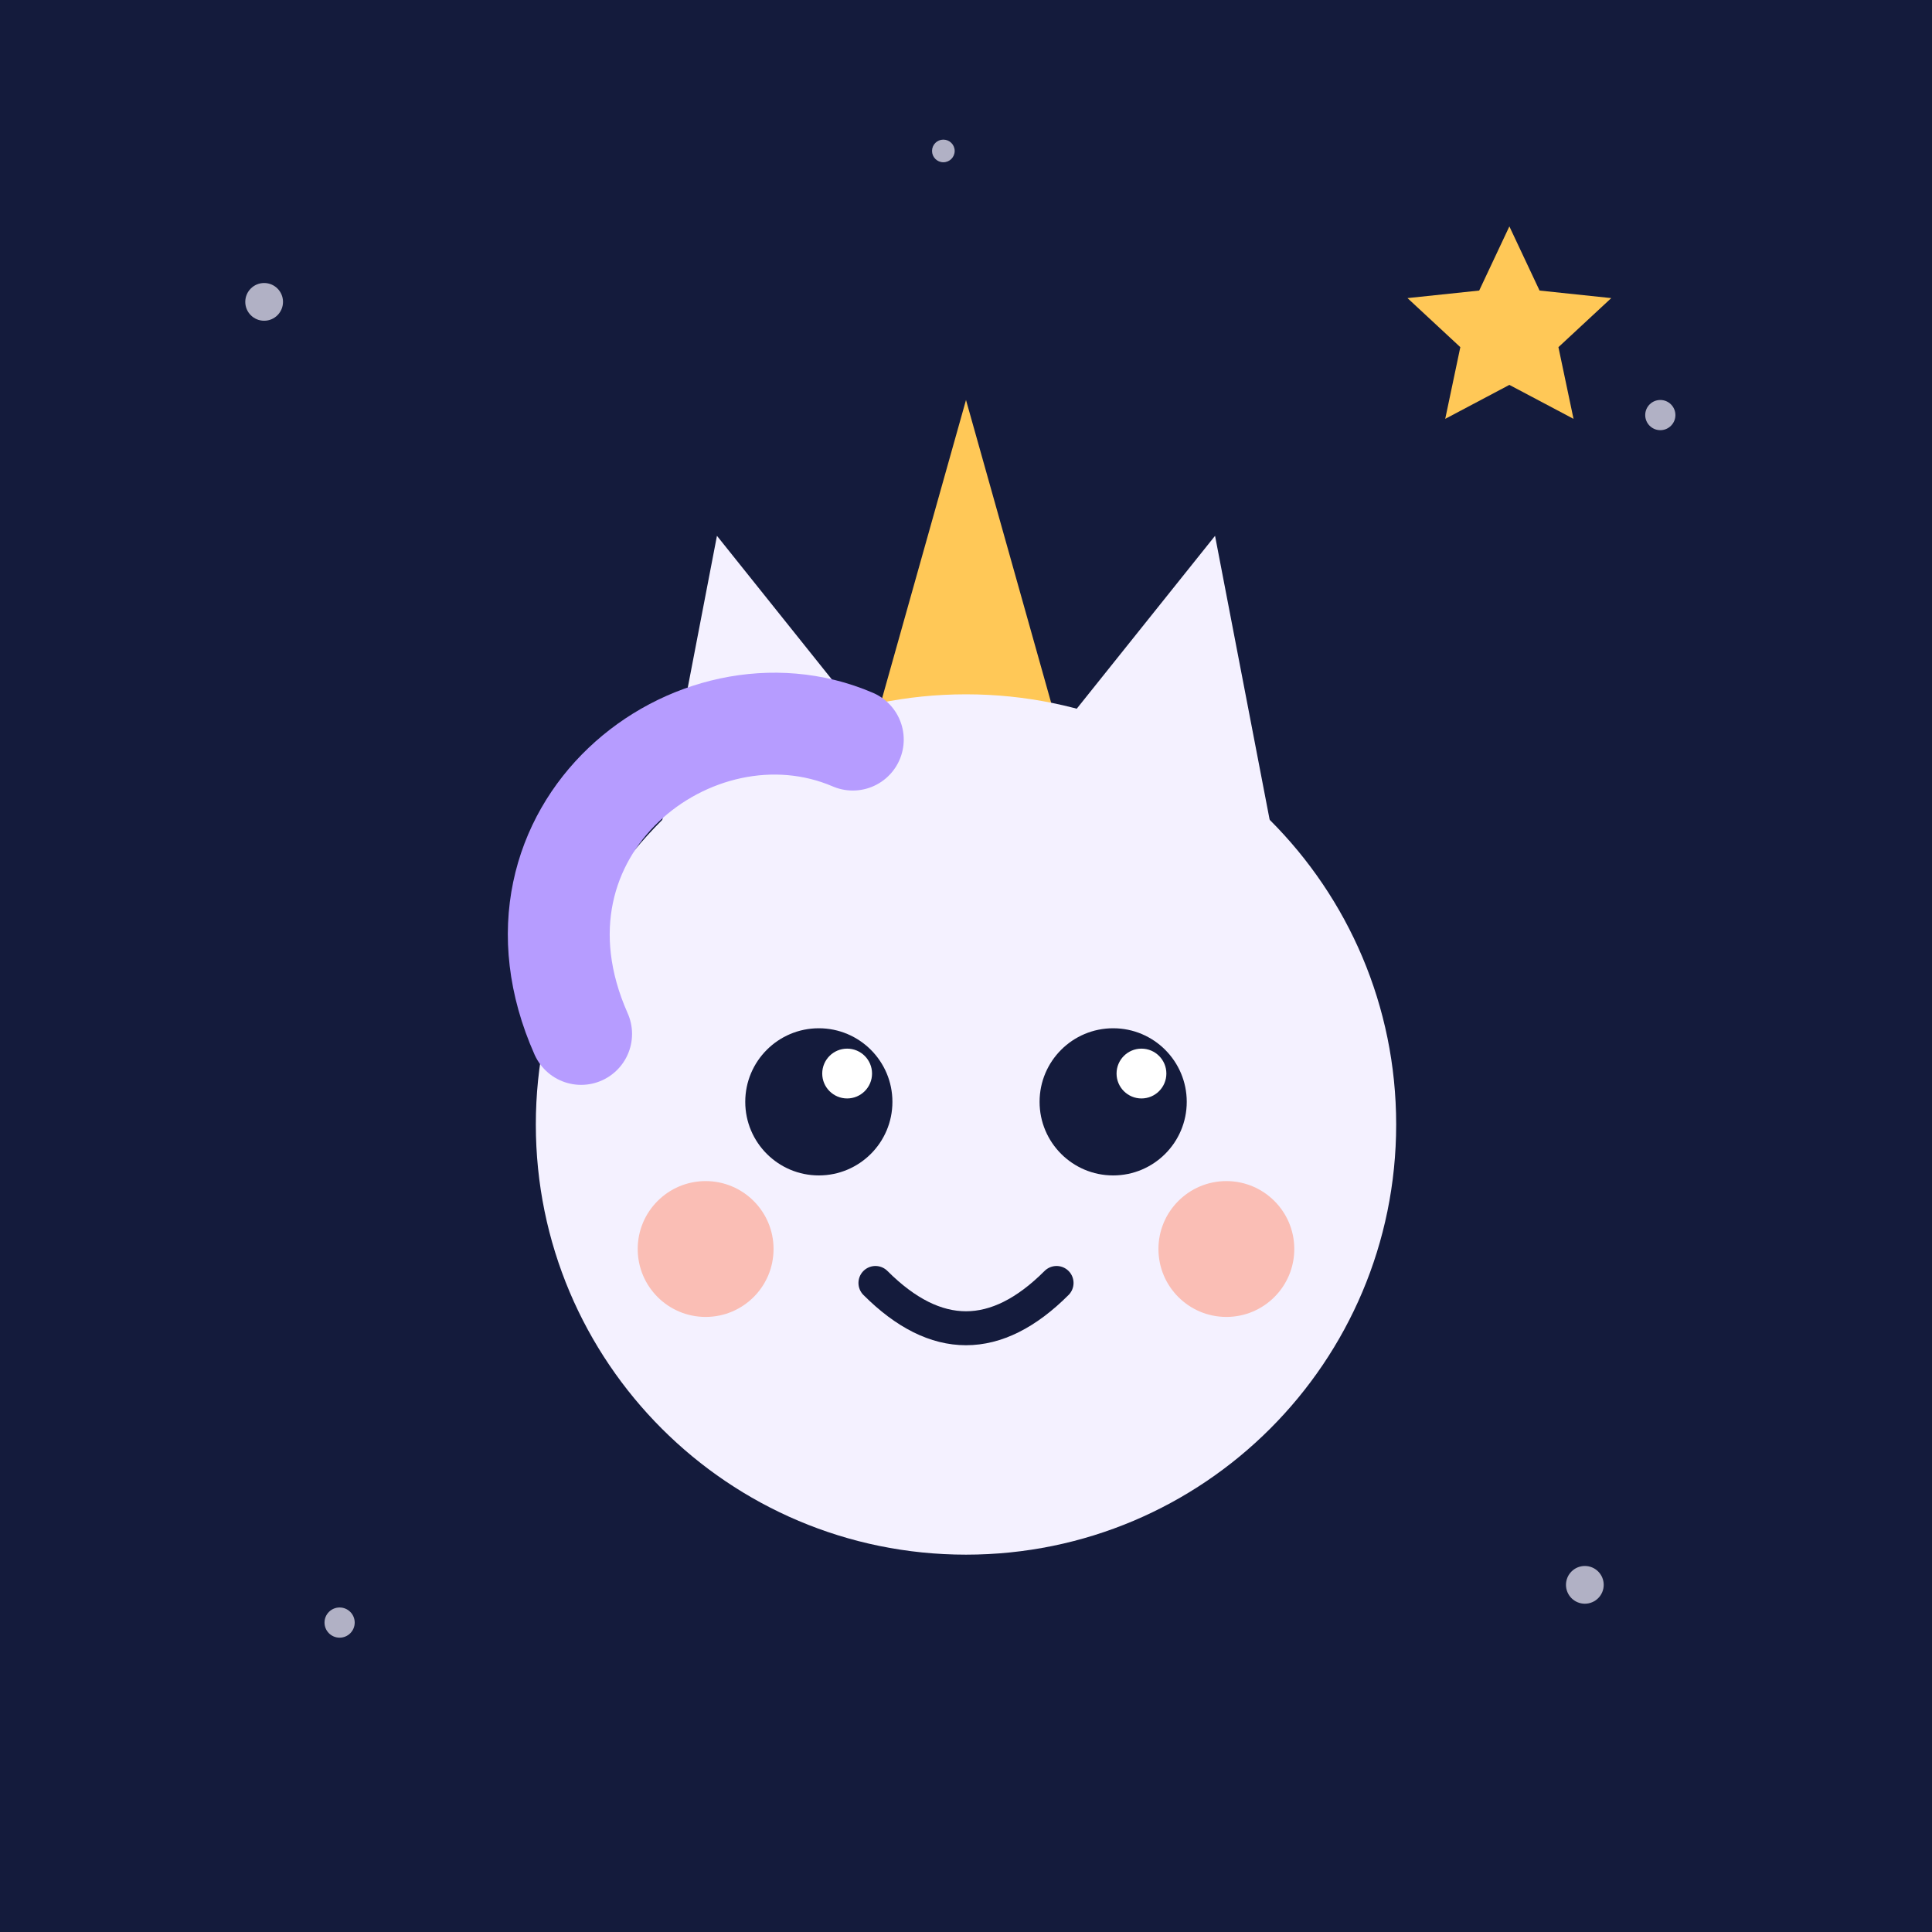
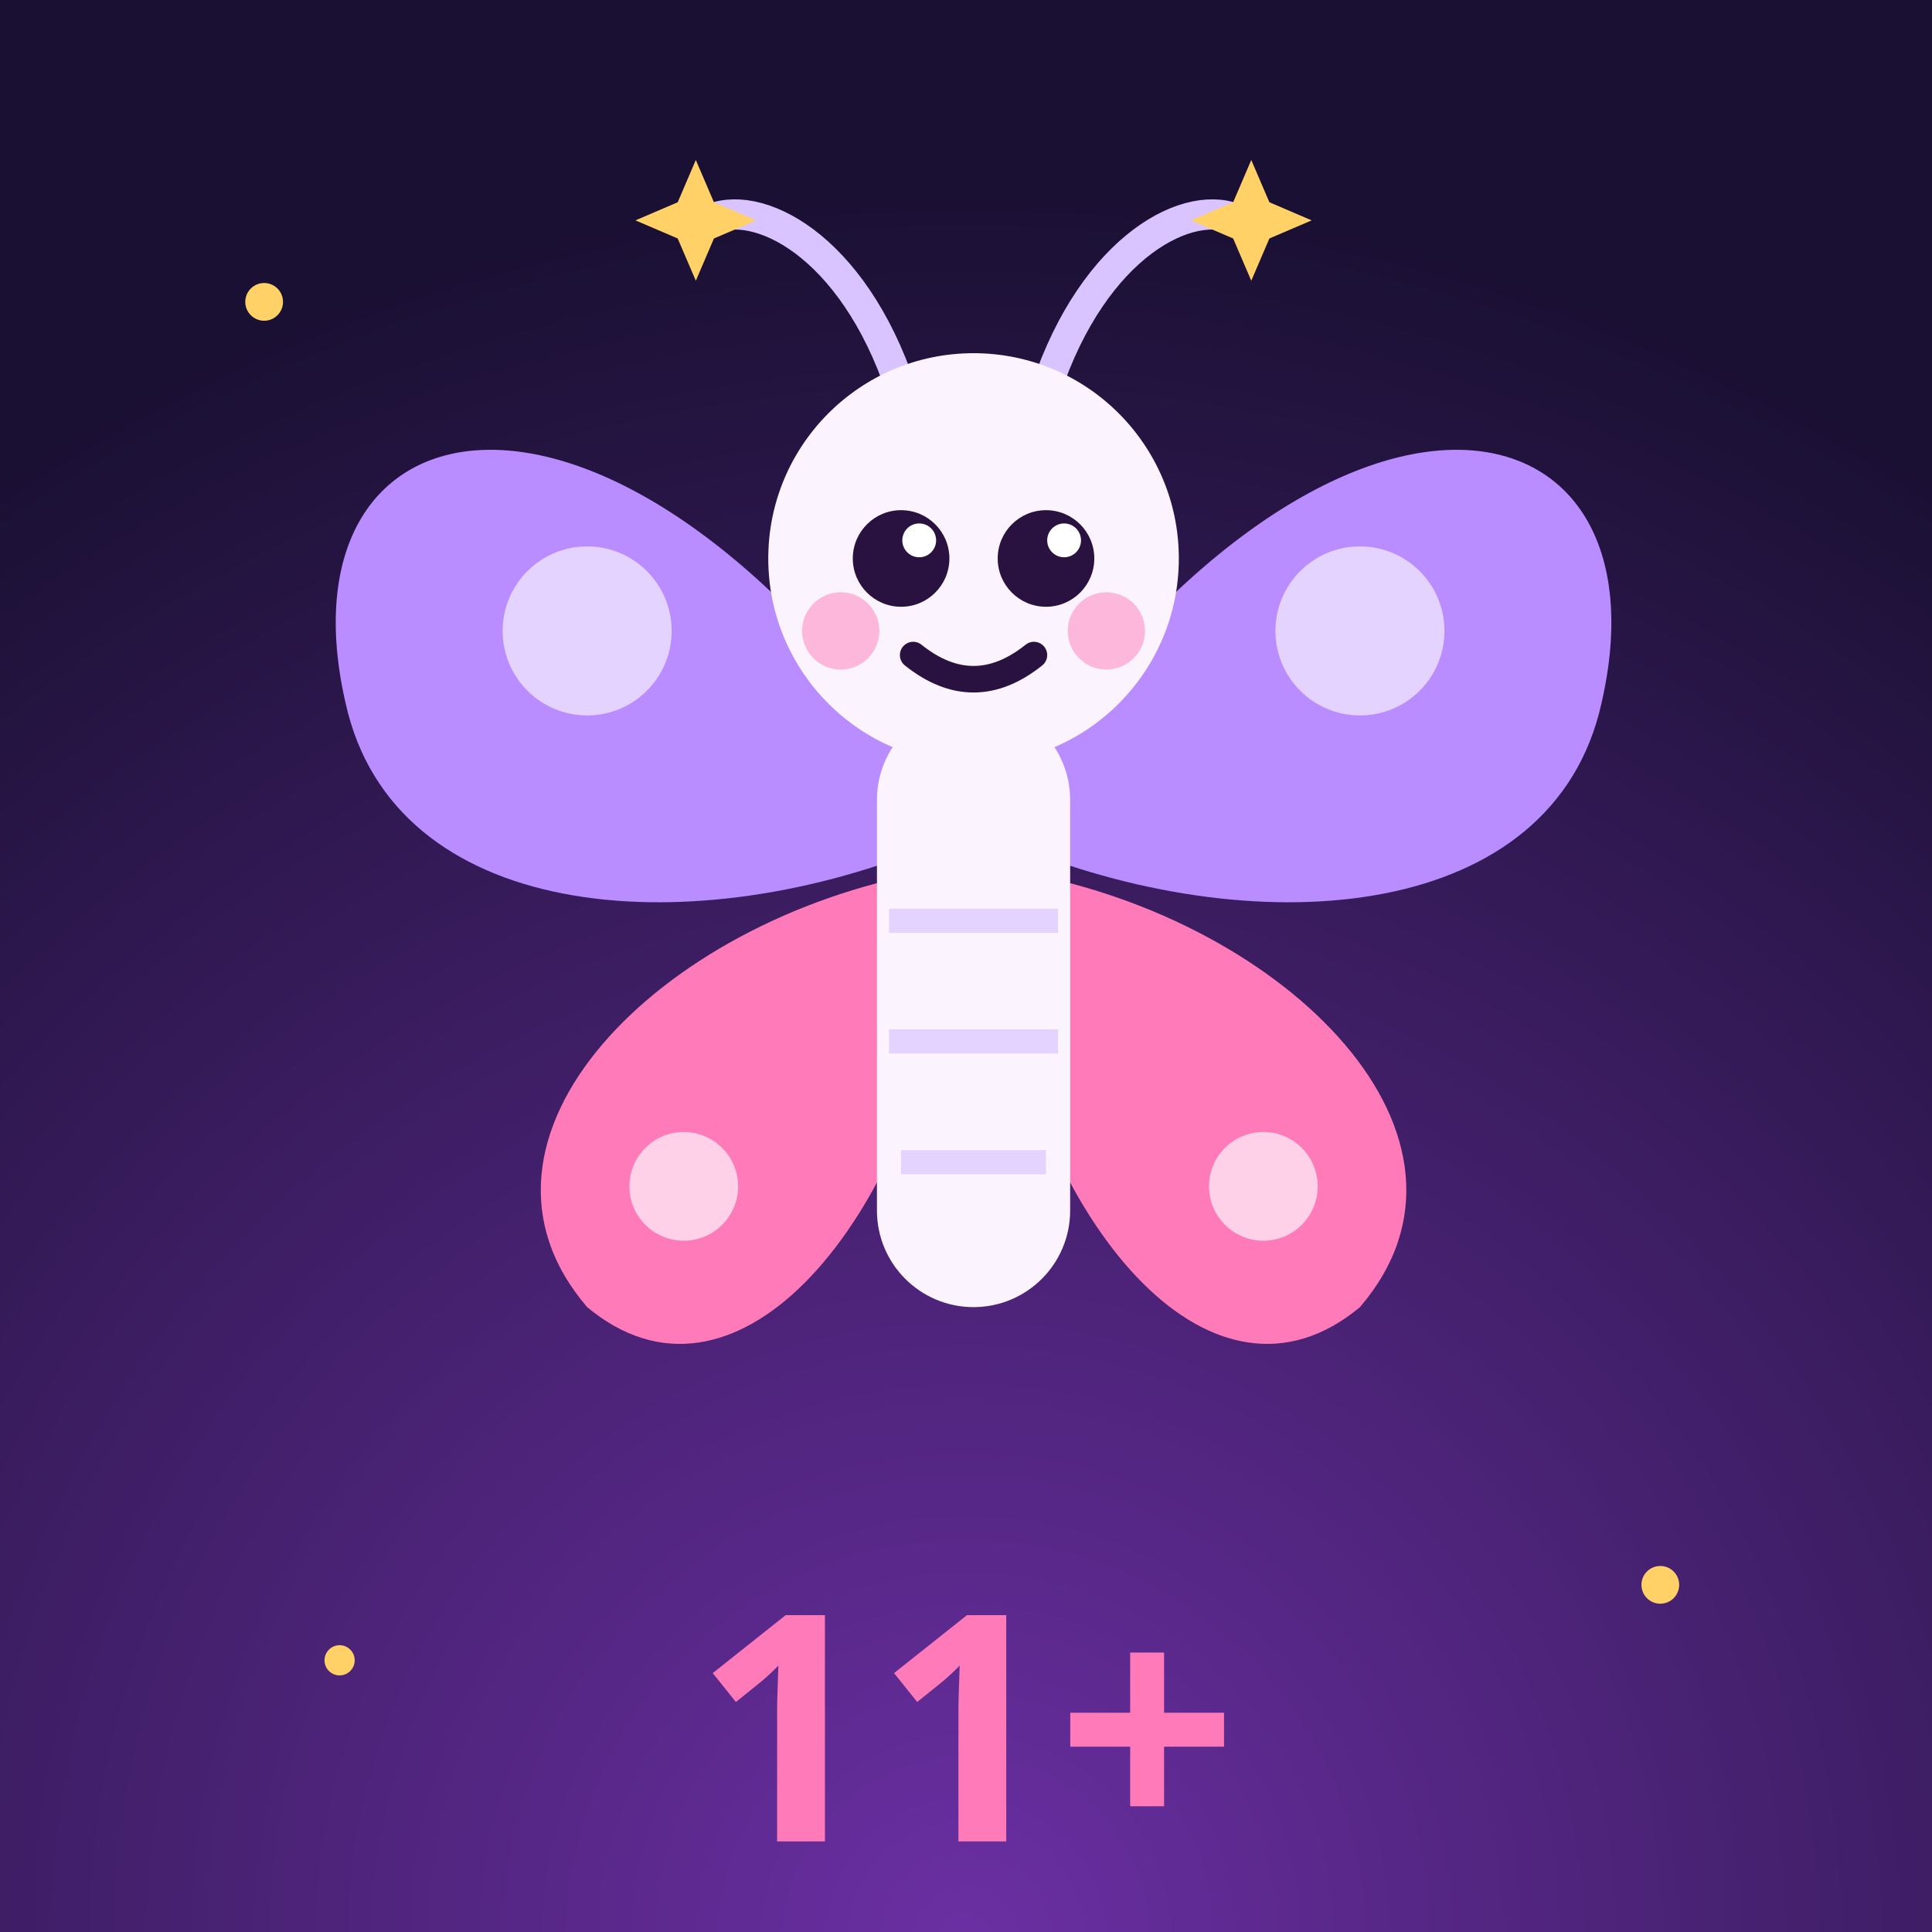
<svg xmlns="http://www.w3.org/2000/svg" viewBox="0 0 512 512">
-   <rect width="512" height="512" fill="#141B3C" />
-   <g fill="#F4F1FF" opacity="0.7">
+   <defs>
+     <radialGradient id="g" cx="50%" cy="100%" r="90%">
+       <stop offset="0" stop-color="#6B2FA3" />
+       <stop offset="1" stop-color="#1A1033" />
+     </radialGradient>
+   </defs>
+   <rect width="512" height="512" fill="url(#g)" />
+   <g fill="#FFD166">
    <circle cx="70" cy="80" r="5" />
-     <circle cx="440" cy="110" r="4" />
-     <circle cx="420" cy="420" r="5" />
-     <circle cx="90" cy="430" r="4" />
-     <circle cx="250" cy="40" r="3" />
+     <circle cx="440" cy="420" r="5" />
+     <circle cx="90" cy="440" r="4" />
  </g>
-   <path d="M400 60l8 17 19 2-14 13 4 19-17-9-17 9 4-19-14-13 19-2z" fill="#FFC857" />
-   <g transform="translate(76 88) scale(3)">
-     <path d="M60 6 L69 38 L51 38 Z" fill="#FFC857" />
-     <path d="M33 44 L38 18 L54 38 Z" fill="#F4F1FF" />
-     <path d="M87 44 L82 18 L66 38 Z" fill="#F4F1FF" />
-     <circle cx="60" cy="70" r="38" fill="#F4F1FF" />
-     <path d="M26 62 C 18 44, 36 30, 50 36" stroke="#B69CFF" stroke-width="9" fill="none" stroke-linecap="round" />
-     <circle cx="47" cy="68" r="6.5" fill="#141B3C" />
-     <circle cx="73" cy="68" r="6.5" fill="#141B3C" />
-     <circle cx="49.5" cy="65.5" r="2.2" fill="#fff" />
-     <circle cx="75.5" cy="65.5" r="2.2" fill="#fff" />
-     <circle cx="37" cy="81" r="6" fill="#FF8C6B" opacity="0.5" />
-     <circle cx="83" cy="81" r="6" fill="#FF8C6B" opacity="0.5" />
-     <path d="M52 84 Q60 92 68 84" stroke="#141B3C" stroke-width="3" fill="none" stroke-linecap="round" />
+   <g transform="translate(66 20) scale(3.2)">
+     <path d="M56 58 C 30 20, 2 26, 8 52 C 12 70, 36 72, 56 64 Z" fill="#B98CFF" />
+     <path d="M64 58 C 90 20, 118 26, 112 52 C 108 70, 84 72, 64 64 Z" fill="#B98CFF" />
+     <path d="M56 66 C 34 70, 16 88, 28 102 C 40 112, 54 96, 58 74 Z" fill="#FF7AB8" />
+     <path d="M64 66 C 86 70, 104 88, 92 102 C 80 112, 66 96, 62 74 Z" fill="#FF7AB8" />
+     <circle cx="28" cy="46" r="7" fill="#E4D2FF" />
+     <circle cx="92" cy="46" r="7" fill="#E4D2FF" />
+     <circle cx="36" cy="92" r="4.5" fill="#FFD1E8" />
+     <circle cx="84" cy="92" r="4.5" fill="#FFD1E8" />
+     <rect x="52" y="52" width="16" height="50" rx="8" fill="#FBF4FF" />
+     <path d="M53 70 H67 M53 80 H67 M54 90 H66" stroke="#E4D2FF" stroke-width="2" />
+     <path d="M54 26 C 50 14, 42 10, 38 12" stroke="#D9C4FF" stroke-width="2.5" fill="none" stroke-linecap="round" />
+     <path d="M66 26 C 70 14, 78 10, 82 12" stroke="#D9C4FF" stroke-width="2.5" fill="none" stroke-linecap="round" />
+     <path d="M37 7 L38.5 10.5 L42 12 L38.5 13.5 L37 17 L35.5 13.5 L32 12 L35.5 10.5 Z" fill="#FFD166" />
+     <path d="M83 7 L84.5 10.5 L88 12 L84.5 13.5 L83 17 L81.5 13.5 L78 12 L81.5 10.5 Z" fill="#FFD166" />
+     <circle cx="60" cy="40" r="17" fill="#FBF4FF" />
+     <circle cx="54" cy="40" r="4" fill="#2A1240" />
+     <circle cx="66" cy="40" r="4" fill="#2A1240" />
+     <circle cx="55.5" cy="38.5" r="1.4" fill="#fff" />
+     <circle cx="67.5" cy="38.5" r="1.4" fill="#fff" />
+     <circle cx="49" cy="46" r="3.2" fill="#FF7AB8" opacity="0.5" />
+     <circle cx="71" cy="46" r="3.2" fill="#FF7AB8" opacity="0.5" />
+     <path d="M55 48 Q60 52 65 48" stroke="#2A1240" stroke-width="2.2" fill="none" stroke-linecap="round" />
  </g>
+   <text x="256" y="488" text-anchor="middle" font-family="Fredoka, sans-serif" font-size="84" font-weight="700" fill="#FF7AB8">11+</text>
</svg>
